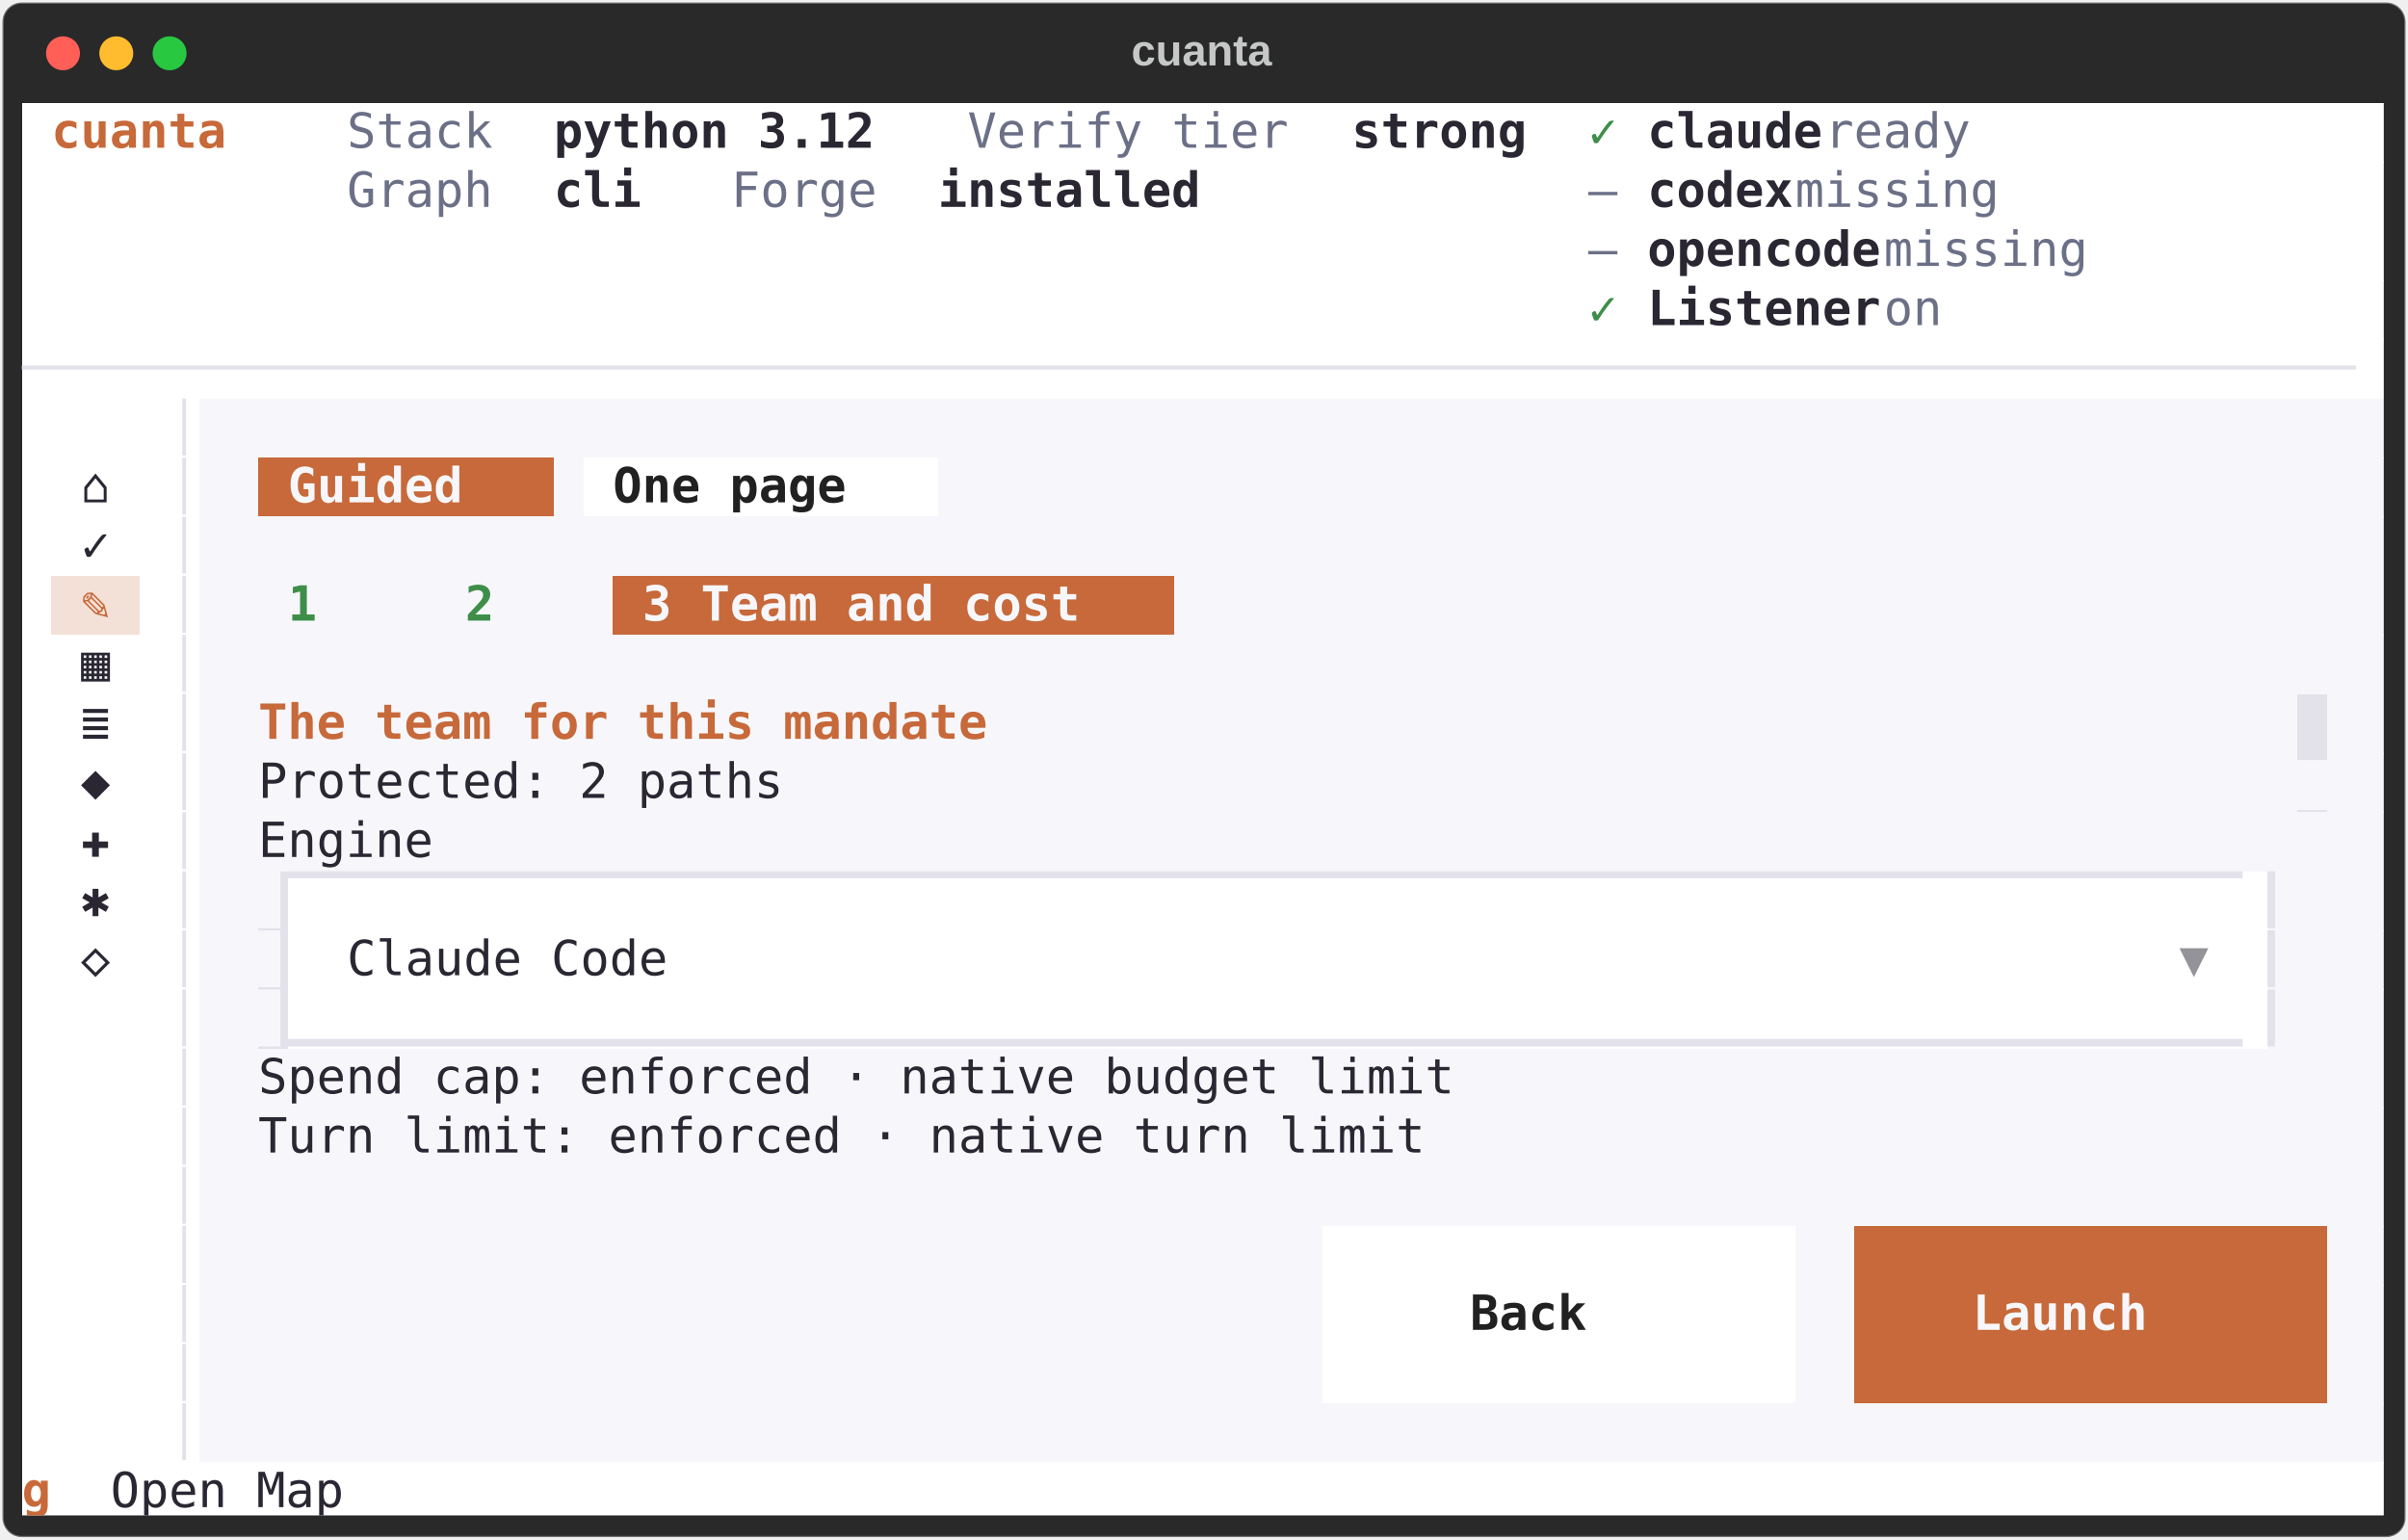
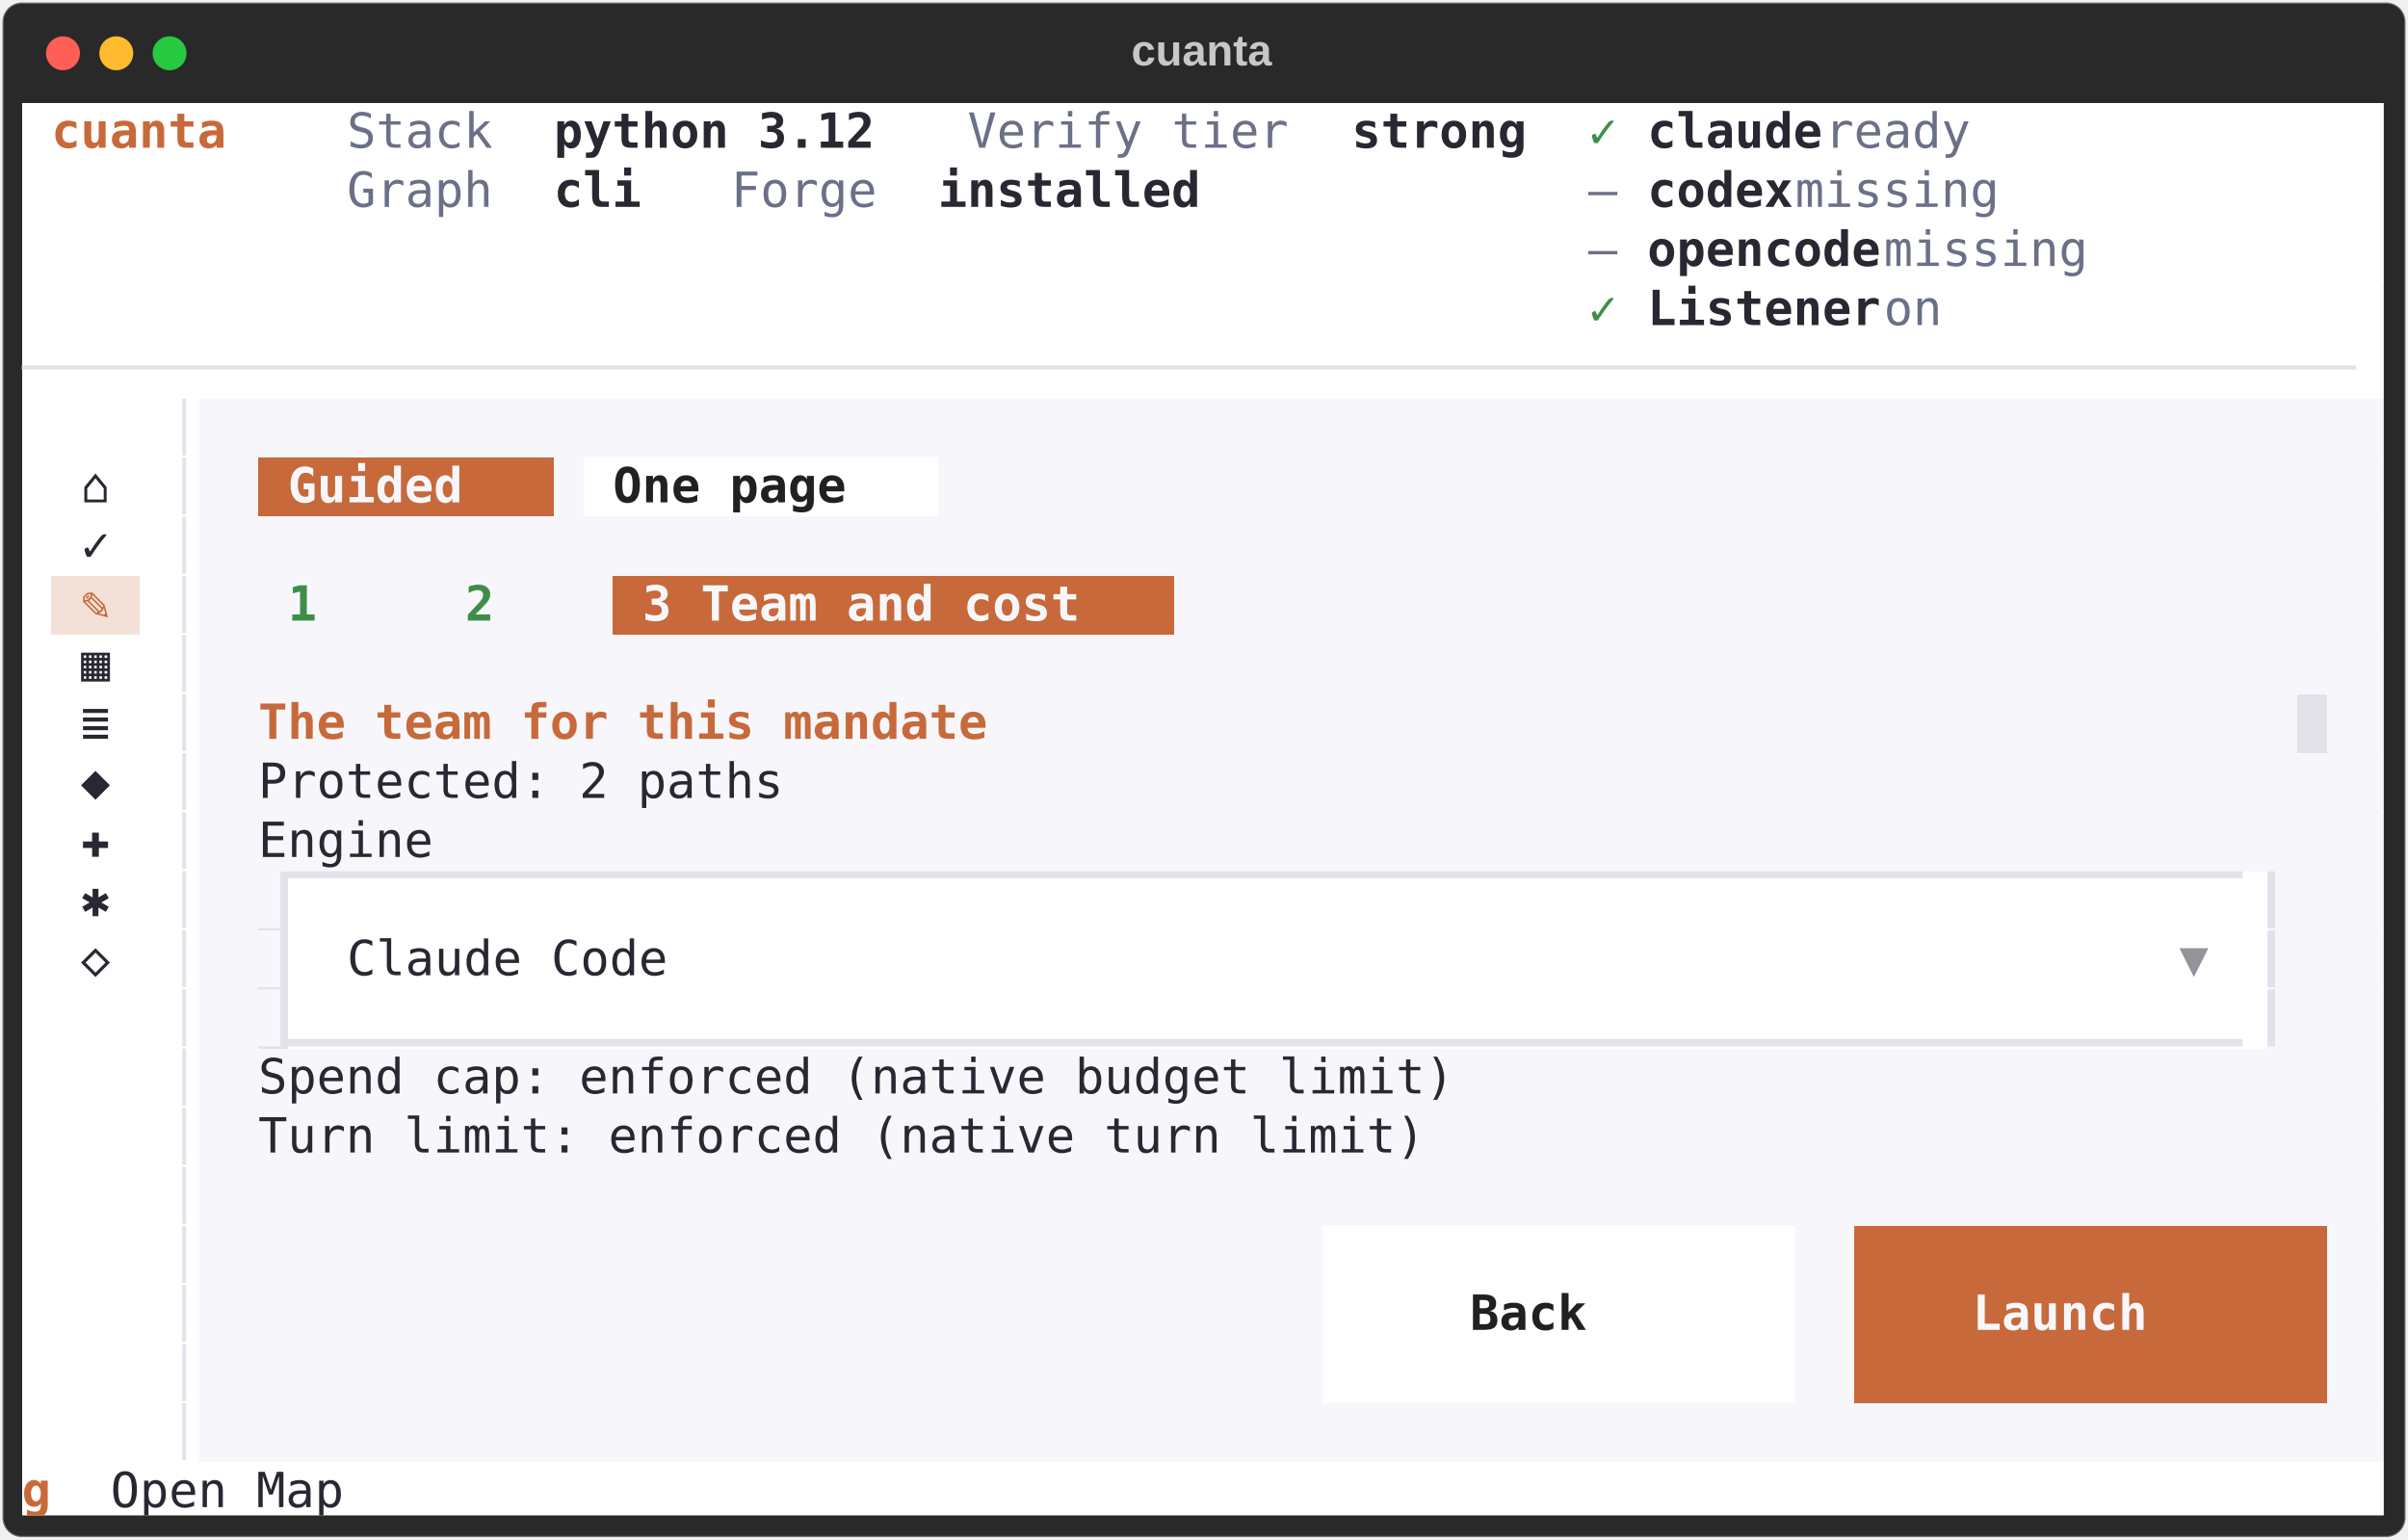
<svg xmlns="http://www.w3.org/2000/svg" class="rich-terminal" viewBox="0 0 994 635.6">
  <style>

    @font-face {
        font-family: "Fira Code";
        src: local("FiraCode-Regular"),
                url("https://cdnjs.cloudflare.com/ajax/libs/firacode/6.2.0/woff2/FiraCode-Regular.woff2") format("woff2"),
                url("https://cdnjs.cloudflare.com/ajax/libs/firacode/6.2.0/woff/FiraCode-Regular.woff") format("woff");
        font-style: normal;
        font-weight: 400;
    }
    @font-face {
        font-family: "Fira Code";
        src: local("FiraCode-Bold"),
                url("https://cdnjs.cloudflare.com/ajax/libs/firacode/6.2.0/woff2/FiraCode-Bold.woff2") format("woff2"),
                url("https://cdnjs.cloudflare.com/ajax/libs/firacode/6.2.0/woff/FiraCode-Bold.woff") format("woff");
        font-style: bold;
        font-weight: 700;
    }

    .terminal-matrix {
        font-family: Fira Code, monospace;
        font-size: 20px;
        line-height: 24.4px;
        font-variant-east-asian: full-width;
    }

    .terminal-title {
        font-size: 18px;
        font-weight: bold;
        font-family: arial;
    }

    .terminal-r1 { fill: #c5c8c6 }
.terminal-r2 { fill: #c7693a;font-weight: bold }
.terminal-r3 { fill: #6b7087 }
.terminal-r4 { fill: #2a2733;font-weight: bold }
.terminal-r5 { fill: #2a2733 }
.terminal-r6 { fill: #3e8e4a }
.terminal-r7 { fill: #e3e1ea }
.terminal-r8 { fill: #f7f7fb;font-weight: bold }
.terminal-r9 { fill: #212121;font-weight: bold }
.terminal-r10 { fill: #3e8e4a;font-weight: bold }
.terminal-r11 { fill: #f7f7fb }
.terminal-r12 { fill: #949399 }
.terminal-r13 { fill: #bf404f }
.terminal-r14 { fill: #c8693a;font-weight: bold }
    </style>
  <defs>
    <clipPath id="terminal-clip-terminal">
      <rect x="0" y="0" width="975.0" height="584.6" />
    </clipPath>
    <clipPath id="terminal-line-0">
      <rect x="0" y="1.5" width="976" height="24.65" />
    </clipPath>
    <clipPath id="terminal-line-1">
      <rect x="0" y="25.9" width="976" height="24.65" />
    </clipPath>
    <clipPath id="terminal-line-2">
      <rect x="0" y="50.3" width="976" height="24.65" />
    </clipPath>
    <clipPath id="terminal-line-3">
      <rect x="0" y="74.7" width="976" height="24.65" />
    </clipPath>
    <clipPath id="terminal-line-4">
      <rect x="0" y="99.1" width="976" height="24.65" />
    </clipPath>
    <clipPath id="terminal-line-5">
      <rect x="0" y="123.5" width="976" height="24.65" />
    </clipPath>
    <clipPath id="terminal-line-6">
      <rect x="0" y="147.9" width="976" height="24.65" />
    </clipPath>
    <clipPath id="terminal-line-7">
      <rect x="0" y="172.3" width="976" height="24.65" />
    </clipPath>
    <clipPath id="terminal-line-8">
      <rect x="0" y="196.7" width="976" height="24.65" />
    </clipPath>
    <clipPath id="terminal-line-9">
      <rect x="0" y="221.1" width="976" height="24.65" />
    </clipPath>
    <clipPath id="terminal-line-10">
      <rect x="0" y="245.5" width="976" height="24.65" />
    </clipPath>
    <clipPath id="terminal-line-11">
      <rect x="0" y="269.9" width="976" height="24.65" />
    </clipPath>
    <clipPath id="terminal-line-12">
      <rect x="0" y="294.3" width="976" height="24.65" />
    </clipPath>
    <clipPath id="terminal-line-13">
      <rect x="0" y="318.7" width="976" height="24.65" />
    </clipPath>
    <clipPath id="terminal-line-14">
      <rect x="0" y="343.1" width="976" height="24.65" />
    </clipPath>
    <clipPath id="terminal-line-15">
      <rect x="0" y="367.5" width="976" height="24.65" />
    </clipPath>
    <clipPath id="terminal-line-16">
      <rect x="0" y="391.9" width="976" height="24.65" />
    </clipPath>
    <clipPath id="terminal-line-17">
      <rect x="0" y="416.3" width="976" height="24.65" />
    </clipPath>
    <clipPath id="terminal-line-18">
      <rect x="0" y="440.7" width="976" height="24.65" />
    </clipPath>
    <clipPath id="terminal-line-19">
      <rect x="0" y="465.1" width="976" height="24.65" />
    </clipPath>
    <clipPath id="terminal-line-20">
      <rect x="0" y="489.5" width="976" height="24.65" />
    </clipPath>
    <clipPath id="terminal-line-21">
      <rect x="0" y="513.9" width="976" height="24.65" />
    </clipPath>
    <clipPath id="terminal-line-22">
      <rect x="0" y="538.3" width="976" height="24.65" />
    </clipPath>
  </defs>
  <rect fill="#292929" stroke="rgba(255,255,255,0.35)" stroke-width="1" x="1" y="1" width="992" height="633.6" rx="8" />
  <text class="terminal-title" fill="#c5c8c6" text-anchor="middle" x="496" y="27">cuanta</text>
  <g transform="translate(26,22)">
    <circle cx="0" cy="0" r="7" fill="#ff5f57" />
    <circle cx="22" cy="0" r="7" fill="#febc2e" />
    <circle cx="44" cy="0" r="7" fill="#28c840" />
  </g>
  <g transform="translate(9, 41)" clip-path="url(#terminal-clip-terminal)">
    <rect fill="#ffffff" x="0" y="1.5" width="12.2" height="24.65" shape-rendering="crispEdges" />
    <rect fill="#ffffff" x="12.2" y="1.5" width="73.2" height="24.65" shape-rendering="crispEdges" />
    <rect fill="#ffffff" x="85.4" y="1.5" width="48.8" height="24.65" shape-rendering="crispEdges" />
    <rect fill="#ffffff" x="134.2" y="1.5" width="85.4" height="24.65" shape-rendering="crispEdges" />
    <rect fill="#ffffff" x="219.6" y="1.5" width="146.4" height="24.65" shape-rendering="crispEdges" />
    <rect fill="#ffffff" x="366" y="1.5" width="24.4" height="24.65" shape-rendering="crispEdges" />
    <rect fill="#ffffff" x="390.4" y="1.5" width="158.6" height="24.65" shape-rendering="crispEdges" />
    <rect fill="#ffffff" x="549" y="1.5" width="85.4" height="24.65" shape-rendering="crispEdges" />
    <rect fill="#ffffff" x="634.4" y="1.5" width="12.2" height="24.65" shape-rendering="crispEdges" />
    <rect fill="#ffffff" x="646.6" y="1.5" width="24.4" height="24.65" shape-rendering="crispEdges" />
    <rect fill="#ffffff" x="671" y="1.5" width="73.2" height="24.65" shape-rendering="crispEdges" />
    <rect fill="#ffffff" x="744.2" y="1.5" width="85.4" height="24.65" shape-rendering="crispEdges" />
    <rect fill="#ffffff" x="829.6" y="1.5" width="146.4" height="24.65" shape-rendering="crispEdges" />
    <rect fill="#ffffff" x="0" y="25.9" width="134.2" height="24.65" shape-rendering="crispEdges" />
    <rect fill="#ffffff" x="134.2" y="25.9" width="85.4" height="24.65" shape-rendering="crispEdges" />
    <rect fill="#ffffff" x="219.6" y="25.9" width="48.8" height="24.65" shape-rendering="crispEdges" />
    <rect fill="#ffffff" x="268.4" y="25.9" width="24.4" height="24.65" shape-rendering="crispEdges" />
    <rect fill="#ffffff" x="292.8" y="25.9" width="85.4" height="24.65" shape-rendering="crispEdges" />
    <rect fill="#ffffff" x="378.2" y="25.9" width="122" height="24.65" shape-rendering="crispEdges" />
    <rect fill="#ffffff" x="500.2" y="25.9" width="146.4" height="24.65" shape-rendering="crispEdges" />
    <rect fill="#ffffff" x="646.6" y="25.9" width="24.4" height="24.65" shape-rendering="crispEdges" />
    <rect fill="#ffffff" x="671" y="25.9" width="61" height="24.65" shape-rendering="crispEdges" />
    <rect fill="#ffffff" x="732" y="25.9" width="109.8" height="24.65" shape-rendering="crispEdges" />
    <rect fill="#ffffff" x="841.8" y="25.9" width="134.2" height="24.65" shape-rendering="crispEdges" />
    <rect fill="#ffffff" x="0" y="50.3" width="134.2" height="24.65" shape-rendering="crispEdges" />
    <rect fill="#ffffff" x="134.2" y="50.3" width="512.4" height="24.65" shape-rendering="crispEdges" />
    <rect fill="#ffffff" x="646.6" y="50.3" width="24.4" height="24.65" shape-rendering="crispEdges" />
    <rect fill="#ffffff" x="671" y="50.3" width="97.6" height="24.65" shape-rendering="crispEdges" />
    <rect fill="#ffffff" x="768.6" y="50.3" width="109.8" height="24.65" shape-rendering="crispEdges" />
    <rect fill="#ffffff" x="878.4" y="50.3" width="97.6" height="24.65" shape-rendering="crispEdges" />
    <rect fill="#ffffff" x="0" y="74.7" width="134.2" height="24.65" shape-rendering="crispEdges" />
    <rect fill="#ffffff" x="134.2" y="74.7" width="512.4" height="24.65" shape-rendering="crispEdges" />
    <rect fill="#ffffff" x="646.6" y="74.7" width="24.4" height="24.65" shape-rendering="crispEdges" />
    <rect fill="#ffffff" x="671" y="74.7" width="97.6" height="24.65" shape-rendering="crispEdges" />
    <rect fill="#ffffff" x="768.6" y="74.7" width="48.8" height="24.65" shape-rendering="crispEdges" />
    <rect fill="#ffffff" x="817.4" y="74.7" width="158.6" height="24.65" shape-rendering="crispEdges" />
    <rect fill="#ffffff" x="0" y="99.1" width="976" height="24.65" shape-rendering="crispEdges" />
    <rect fill="#ffffff" x="0" y="123.5" width="61" height="24.65" shape-rendering="crispEdges" />
    <rect fill="#ffffff" x="61" y="123.5" width="12.2" height="24.65" shape-rendering="crispEdges" />
    <rect fill="#f7f7fb" x="73.2" y="123.5" width="902.8" height="24.65" shape-rendering="crispEdges" />
    <rect fill="#ffffff" x="0" y="147.9" width="24.4" height="24.65" shape-rendering="crispEdges" />
    <rect fill="#ffffff" x="24.4" y="147.9" width="12.2" height="24.65" shape-rendering="crispEdges" />
    <rect fill="#ffffff" x="36.6" y="147.9" width="24.4" height="24.65" shape-rendering="crispEdges" />
    <rect fill="#ffffff" x="61" y="147.9" width="12.2" height="24.65" shape-rendering="crispEdges" />
    <rect fill="#f7f7fb" x="73.2" y="147.9" width="24.4" height="24.65" shape-rendering="crispEdges" />
    <rect fill="#c7693a" x="97.6" y="147.9" width="12.2" height="24.65" shape-rendering="crispEdges" />
    <rect fill="#c7693a" x="109.8" y="147.9" width="97.6" height="24.65" shape-rendering="crispEdges" />
    <rect fill="#c7693a" x="207.4" y="147.9" width="12.2" height="24.65" shape-rendering="crispEdges" />
    <rect fill="#f7f7fb" x="219.6" y="147.9" width="12.2" height="24.65" shape-rendering="crispEdges" />
    <rect fill="#ffffff" x="231.8" y="147.9" width="12.2" height="24.65" shape-rendering="crispEdges" />
    <rect fill="#ffffff" x="244" y="147.9" width="122" height="24.65" shape-rendering="crispEdges" />
    <rect fill="#ffffff" x="366" y="147.9" width="12.2" height="24.65" shape-rendering="crispEdges" />
    <rect fill="#f7f7fb" x="378.2" y="147.9" width="597.8" height="24.65" shape-rendering="crispEdges" />
    <rect fill="#ffffff" x="0" y="172.3" width="24.4" height="24.65" shape-rendering="crispEdges" />
    <rect fill="#ffffff" x="24.4" y="172.3" width="12.2" height="24.65" shape-rendering="crispEdges" />
    <rect fill="#ffffff" x="36.6" y="172.3" width="24.4" height="24.65" shape-rendering="crispEdges" />
    <rect fill="#ffffff" x="61" y="172.3" width="12.2" height="24.65" shape-rendering="crispEdges" />
    <rect fill="#f7f7fb" x="73.2" y="172.3" width="902.8" height="24.65" shape-rendering="crispEdges" />
    <rect fill="#ffffff" x="0" y="196.7" width="12.2" height="24.65" shape-rendering="crispEdges" />
    <rect fill="#f3e1d7" x="12.2" y="196.7" width="12.2" height="24.65" shape-rendering="crispEdges" />
    <rect fill="#f3e1d7" x="24.4" y="196.7" width="12.2" height="24.65" shape-rendering="crispEdges" />
    <rect fill="#f3e1d7" x="36.6" y="196.7" width="12.2" height="24.65" shape-rendering="crispEdges" />
    <rect fill="#ffffff" x="48.8" y="196.7" width="12.2" height="24.65" shape-rendering="crispEdges" />
    <rect fill="#ffffff" x="61" y="196.7" width="12.2" height="24.65" shape-rendering="crispEdges" />
    <rect fill="#f7f7fb" x="73.2" y="196.7" width="36.6" height="24.65" shape-rendering="crispEdges" />
    <rect fill="#f7f7fb" x="109.8" y="196.7" width="36.6" height="24.65" shape-rendering="crispEdges" />
    <rect fill="#f7f7fb" x="146.4" y="196.7" width="36.6" height="24.65" shape-rendering="crispEdges" />
    <rect fill="#f7f7fb" x="183" y="196.7" width="36.6" height="24.65" shape-rendering="crispEdges" />
    <rect fill="#f7f7fb" x="219.6" y="196.7" width="24.4" height="24.65" shape-rendering="crispEdges" />
    <rect fill="#c7693a" x="244" y="196.7" width="12.2" height="24.65" shape-rendering="crispEdges" />
    <rect fill="#c7693a" x="256.2" y="196.7" width="207.4" height="24.65" shape-rendering="crispEdges" />
    <rect fill="#c7693a" x="463.6" y="196.7" width="12.2" height="24.65" shape-rendering="crispEdges" />
    <rect fill="#f7f7fb" x="475.8" y="196.7" width="500.2" height="24.65" shape-rendering="crispEdges" />
    <rect fill="#ffffff" x="0" y="221.1" width="24.4" height="24.65" shape-rendering="crispEdges" />
    <rect fill="#ffffff" x="24.4" y="221.1" width="12.2" height="24.65" shape-rendering="crispEdges" />
    <rect fill="#ffffff" x="36.6" y="221.1" width="24.4" height="24.65" shape-rendering="crispEdges" />
    <rect fill="#ffffff" x="61" y="221.1" width="12.2" height="24.65" shape-rendering="crispEdges" />
    <rect fill="#f7f7fb" x="73.2" y="221.1" width="902.8" height="24.65" shape-rendering="crispEdges" />
    <rect fill="#ffffff" x="0" y="245.5" width="24.4" height="24.65" shape-rendering="crispEdges" />
    <rect fill="#ffffff" x="24.4" y="245.5" width="12.2" height="24.65" shape-rendering="crispEdges" />
    <rect fill="#ffffff" x="36.6" y="245.5" width="24.4" height="24.65" shape-rendering="crispEdges" />
    <rect fill="#ffffff" x="61" y="245.5" width="12.2" height="24.65" shape-rendering="crispEdges" />
    <rect fill="#f7f7fb" x="73.2" y="245.5" width="24.4" height="24.65" shape-rendering="crispEdges" />
    <rect fill="#f7f7fb" x="97.6" y="245.5" width="305" height="24.65" shape-rendering="crispEdges" />
    <rect fill="#f7f7fb" x="402.6" y="245.5" width="536.8" height="24.65" shape-rendering="crispEdges" />
    <rect fill="#e3e1ea" x="939.4" y="245.5" width="12.2" height="24.65" shape-rendering="crispEdges" />
    <rect fill="#f7f7fb" x="951.6" y="245.5" width="24.4" height="24.65" shape-rendering="crispEdges" />
    <rect fill="#ffffff" x="0" y="269.9" width="24.4" height="24.65" shape-rendering="crispEdges" />
    <rect fill="#ffffff" x="24.4" y="269.9" width="12.2" height="24.65" shape-rendering="crispEdges" />
    <rect fill="#ffffff" x="36.6" y="269.9" width="24.4" height="24.65" shape-rendering="crispEdges" />
    <rect fill="#ffffff" x="61" y="269.9" width="12.2" height="24.65" shape-rendering="crispEdges" />
    <rect fill="#f7f7fb" x="73.2" y="269.9" width="24.4" height="24.65" shape-rendering="crispEdges" />
    <rect fill="#f7f7fb" x="97.6" y="269.9" width="219.6" height="24.65" shape-rendering="crispEdges" />
    <rect fill="#f7f7fb" x="317.2" y="269.9" width="622.2" height="24.65" shape-rendering="crispEdges" />
-     <rect fill="#e3e1ea" x="939.4" y="269.9" width="12.2" height="24.65" shape-rendering="crispEdges" />
+     <rect fill="#f7f7fb" x="939.4" y="269.9" width="12.2" height="24.65" shape-rendering="crispEdges" />
    <rect fill="#f7f7fb" x="951.6" y="269.9" width="24.4" height="24.65" shape-rendering="crispEdges" />
    <rect fill="#ffffff" x="0" y="294.3" width="24.4" height="24.65" shape-rendering="crispEdges" />
    <rect fill="#ffffff" x="24.4" y="294.3" width="12.2" height="24.65" shape-rendering="crispEdges" />
    <rect fill="#ffffff" x="36.6" y="294.3" width="24.4" height="24.65" shape-rendering="crispEdges" />
    <rect fill="#ffffff" x="61" y="294.3" width="12.2" height="24.65" shape-rendering="crispEdges" />
    <rect fill="#f7f7fb" x="73.2" y="294.3" width="24.4" height="24.65" shape-rendering="crispEdges" />
    <rect fill="#f7f7fb" x="97.6" y="294.3" width="73.2" height="24.65" shape-rendering="crispEdges" />
    <rect fill="#f7f7fb" x="170.8" y="294.3" width="768.6" height="24.65" shape-rendering="crispEdges" />
    <rect fill="#f7f7fb" x="939.4" y="294.3" width="12.2" height="24.65" shape-rendering="crispEdges" />
    <rect fill="#f7f7fb" x="951.6" y="294.3" width="24.4" height="24.65" shape-rendering="crispEdges" />
    <rect fill="#ffffff" x="0" y="318.7" width="24.4" height="24.65" shape-rendering="crispEdges" />
    <rect fill="#ffffff" x="24.4" y="318.7" width="12.2" height="24.65" shape-rendering="crispEdges" />
    <rect fill="#ffffff" x="36.6" y="318.7" width="24.4" height="24.65" shape-rendering="crispEdges" />
    <rect fill="#ffffff" x="61" y="318.7" width="12.2" height="24.65" shape-rendering="crispEdges" />
    <rect fill="#f7f7fb" x="73.2" y="318.7" width="24.4" height="24.65" shape-rendering="crispEdges" />
    <rect fill="#e3e1ea" x="97.6" y="318.7" width="12.2" height="24.65" shape-rendering="crispEdges" />
    <rect fill="#ffffff" x="109.8" y="318.7" width="817.4" height="24.65" shape-rendering="crispEdges" />
    <rect fill="#f7f7fb" x="927.2" y="318.7" width="12.2" height="24.65" shape-rendering="crispEdges" />
    <rect fill="#f7f7fb" x="939.4" y="318.7" width="12.2" height="24.65" shape-rendering="crispEdges" />
    <rect fill="#f7f7fb" x="951.6" y="318.7" width="24.4" height="24.65" shape-rendering="crispEdges" />
    <rect fill="#ffffff" x="0" y="343.1" width="24.4" height="24.65" shape-rendering="crispEdges" />
    <rect fill="#ffffff" x="24.4" y="343.1" width="12.2" height="24.65" shape-rendering="crispEdges" />
    <rect fill="#ffffff" x="36.6" y="343.1" width="24.4" height="24.65" shape-rendering="crispEdges" />
    <rect fill="#ffffff" x="61" y="343.1" width="12.2" height="24.65" shape-rendering="crispEdges" />
    <rect fill="#f7f7fb" x="73.2" y="343.1" width="24.4" height="24.65" shape-rendering="crispEdges" />
    <rect fill="#e3e1ea" x="97.6" y="343.1" width="12.2" height="24.65" shape-rendering="crispEdges" />
    <rect fill="#ffffff" x="109.8" y="343.1" width="24.4" height="24.65" shape-rendering="crispEdges" />
    <rect fill="#ffffff" x="134.2" y="343.1" width="134.2" height="24.65" shape-rendering="crispEdges" />
    <rect fill="#ffffff" x="268.4" y="343.1" width="622.2" height="24.65" shape-rendering="crispEdges" />
    <rect fill="#ffffff" x="890.6" y="343.1" width="12.2" height="24.65" shape-rendering="crispEdges" />
    <rect fill="#ffffff" x="902.8" y="343.1" width="24.4" height="24.65" shape-rendering="crispEdges" />
    <rect fill="#f7f7fb" x="927.2" y="343.1" width="12.2" height="24.65" shape-rendering="crispEdges" />
    <rect fill="#f7f7fb" x="939.4" y="343.1" width="12.2" height="24.65" shape-rendering="crispEdges" />
    <rect fill="#f7f7fb" x="951.6" y="343.1" width="24.4" height="24.65" shape-rendering="crispEdges" />
    <rect fill="#ffffff" x="0" y="367.5" width="61" height="24.65" shape-rendering="crispEdges" />
    <rect fill="#ffffff" x="61" y="367.5" width="12.2" height="24.65" shape-rendering="crispEdges" />
    <rect fill="#f7f7fb" x="73.2" y="367.5" width="24.4" height="24.65" shape-rendering="crispEdges" />
    <rect fill="#e3e1ea" x="97.6" y="367.5" width="12.2" height="24.65" shape-rendering="crispEdges" />
    <rect fill="#ffffff" x="109.8" y="367.5" width="817.4" height="24.65" shape-rendering="crispEdges" />
    <rect fill="#f7f7fb" x="927.2" y="367.5" width="12.2" height="24.65" shape-rendering="crispEdges" />
    <rect fill="#f7f7fb" x="939.4" y="367.5" width="12.2" height="24.65" shape-rendering="crispEdges" />
    <rect fill="#f7f7fb" x="951.6" y="367.5" width="24.4" height="24.65" shape-rendering="crispEdges" />
    <rect fill="#ffffff" x="0" y="391.9" width="61" height="24.65" shape-rendering="crispEdges" />
    <rect fill="#ffffff" x="61" y="391.9" width="12.2" height="24.65" shape-rendering="crispEdges" />
    <rect fill="#f7f7fb" x="73.2" y="391.9" width="24.4" height="24.65" shape-rendering="crispEdges" />
    <rect fill="#f7f7fb" x="97.6" y="391.9" width="500.2" height="24.65" shape-rendering="crispEdges" />
    <rect fill="#f7f7fb" x="597.8" y="391.9" width="341.6" height="24.65" shape-rendering="crispEdges" />
    <rect fill="#f7f7fb" x="939.4" y="391.9" width="12.2" height="24.65" shape-rendering="crispEdges" />
    <rect fill="#f7f7fb" x="951.6" y="391.9" width="24.4" height="24.65" shape-rendering="crispEdges" />
    <rect fill="#ffffff" x="0" y="416.3" width="61" height="24.65" shape-rendering="crispEdges" />
    <rect fill="#ffffff" x="61" y="416.3" width="12.2" height="24.65" shape-rendering="crispEdges" />
    <rect fill="#f7f7fb" x="73.2" y="416.3" width="24.4" height="24.65" shape-rendering="crispEdges" />
    <rect fill="#f7f7fb" x="97.6" y="416.3" width="488" height="24.65" shape-rendering="crispEdges" />
    <rect fill="#f7f7fb" x="585.6" y="416.3" width="353.8" height="24.65" shape-rendering="crispEdges" />
    <rect fill="#f7f7fb" x="939.4" y="416.3" width="12.2" height="24.65" shape-rendering="crispEdges" />
    <rect fill="#f7f7fb" x="951.6" y="416.3" width="24.4" height="24.65" shape-rendering="crispEdges" />
    <rect fill="#ffffff" x="0" y="440.7" width="61" height="24.65" shape-rendering="crispEdges" />
    <rect fill="#ffffff" x="61" y="440.7" width="12.2" height="24.65" shape-rendering="crispEdges" />
    <rect fill="#f7f7fb" x="73.2" y="440.7" width="24.4" height="24.65" shape-rendering="crispEdges" />
    <rect fill="#f7f7fb" x="97.6" y="440.7" width="0" height="24.65" shape-rendering="crispEdges" />
    <rect fill="#f7f7fb" x="97.6" y="440.7" width="878.4" height="24.65" shape-rendering="crispEdges" />
    <rect fill="#ffffff" x="0" y="465.1" width="61" height="24.65" shape-rendering="crispEdges" />
    <rect fill="#ffffff" x="61" y="465.1" width="12.2" height="24.65" shape-rendering="crispEdges" />
    <rect fill="#f7f7fb" x="73.2" y="465.1" width="463.6" height="24.65" shape-rendering="crispEdges" />
    <rect fill="#ffffff" x="536.8" y="465.1" width="195.2" height="24.65" shape-rendering="crispEdges" />
    <rect fill="#f7f7fb" x="732" y="465.1" width="24.4" height="24.65" shape-rendering="crispEdges" />
    <rect fill="#c7693a" x="756.4" y="465.1" width="195.2" height="24.65" shape-rendering="crispEdges" />
    <rect fill="#f7f7fb" x="951.6" y="465.1" width="24.4" height="24.65" shape-rendering="crispEdges" />
    <rect fill="#ffffff" x="0" y="489.5" width="61" height="24.65" shape-rendering="crispEdges" />
    <rect fill="#ffffff" x="61" y="489.5" width="12.2" height="24.65" shape-rendering="crispEdges" />
    <rect fill="#f7f7fb" x="73.2" y="489.5" width="463.6" height="24.65" shape-rendering="crispEdges" />
    <rect fill="#ffffff" x="536.8" y="489.5" width="61" height="24.65" shape-rendering="crispEdges" />
    <rect fill="#ffffff" x="597.8" y="489.5" width="73.2" height="24.65" shape-rendering="crispEdges" />
    <rect fill="#ffffff" x="671" y="489.5" width="61" height="24.65" shape-rendering="crispEdges" />
    <rect fill="#f7f7fb" x="732" y="489.5" width="24.4" height="24.65" shape-rendering="crispEdges" />
    <rect fill="#c7693a" x="756.4" y="489.5" width="48.8" height="24.65" shape-rendering="crispEdges" />
    <rect fill="#c7693a" x="805.2" y="489.5" width="97.6" height="24.65" shape-rendering="crispEdges" />
    <rect fill="#c7693a" x="902.8" y="489.5" width="48.8" height="24.65" shape-rendering="crispEdges" />
    <rect fill="#f7f7fb" x="951.6" y="489.5" width="24.4" height="24.65" shape-rendering="crispEdges" />
    <rect fill="#ffffff" x="0" y="513.9" width="61" height="24.65" shape-rendering="crispEdges" />
    <rect fill="#ffffff" x="61" y="513.9" width="12.2" height="24.65" shape-rendering="crispEdges" />
    <rect fill="#f7f7fb" x="73.2" y="513.9" width="463.6" height="24.65" shape-rendering="crispEdges" />
    <rect fill="#ffffff" x="536.8" y="513.9" width="195.2" height="24.65" shape-rendering="crispEdges" />
    <rect fill="#f7f7fb" x="732" y="513.9" width="24.4" height="24.65" shape-rendering="crispEdges" />
    <rect fill="#c7693a" x="756.4" y="513.9" width="195.2" height="24.65" shape-rendering="crispEdges" />
    <rect fill="#f7f7fb" x="951.6" y="513.9" width="24.4" height="24.65" shape-rendering="crispEdges" />
    <rect fill="#ffffff" x="0" y="538.3" width="61" height="24.65" shape-rendering="crispEdges" />
    <rect fill="#ffffff" x="61" y="538.3" width="12.2" height="24.65" shape-rendering="crispEdges" />
    <rect fill="#f7f7fb" x="73.2" y="538.3" width="902.8" height="24.65" shape-rendering="crispEdges" />
    <rect fill="#ffffff" x="0" y="562.7" width="36.6" height="24.65" shape-rendering="crispEdges" />
    <rect fill="#ffffff" x="36.6" y="562.7" width="109.8" height="24.65" shape-rendering="crispEdges" />
    <rect fill="#ffffff" x="146.4" y="562.7" width="829.6" height="24.65" shape-rendering="crispEdges" />
    <g class="terminal-matrix">
      <text class="terminal-r2" x="12.2" y="20" textLength="73.2" clip-path="url(#terminal-line-0)">cuanta</text>
      <text class="terminal-r3" x="134.2" y="20" textLength="85.4" clip-path="url(#terminal-line-0)"> Stack </text>
      <text class="terminal-r4" x="219.6" y="20" textLength="146.4" clip-path="url(#terminal-line-0)">python 3.12 </text>
      <text class="terminal-r3" x="390.4" y="20" textLength="158.6" clip-path="url(#terminal-line-0)"> Verify tier </text>
      <text class="terminal-r4" x="549" y="20" textLength="85.4" clip-path="url(#terminal-line-0)">strong </text>
      <text class="terminal-r6" x="646.6" y="20" textLength="24.4" clip-path="url(#terminal-line-0)">✓ </text>
      <text class="terminal-r4" x="671" y="20" textLength="73.2" clip-path="url(#terminal-line-0)">claude</text>
      <text class="terminal-r3" x="744.2" y="20" textLength="85.4" clip-path="url(#terminal-line-0)">  ready</text>
      <text class="terminal-r1" x="976" y="20" textLength="12.2" clip-path="url(#terminal-line-0)">
</text>
      <text class="terminal-r3" x="134.2" y="44.4" textLength="85.4" clip-path="url(#terminal-line-1)"> Graph </text>
      <text class="terminal-r4" x="219.6" y="44.4" textLength="48.8" clip-path="url(#terminal-line-1)">cli </text>
      <text class="terminal-r3" x="292.8" y="44.4" textLength="85.4" clip-path="url(#terminal-line-1)"> Forge </text>
      <text class="terminal-r4" x="378.2" y="44.4" textLength="122" clip-path="url(#terminal-line-1)">installed </text>
      <text class="terminal-r3" x="646.6" y="44.4" textLength="24.4" clip-path="url(#terminal-line-1)">– </text>
      <text class="terminal-r4" x="671" y="44.4" textLength="61" clip-path="url(#terminal-line-1)">codex</text>
      <text class="terminal-r3" x="732" y="44.4" textLength="109.8" clip-path="url(#terminal-line-1)">  missing</text>
      <text class="terminal-r1" x="976" y="44.4" textLength="12.2" clip-path="url(#terminal-line-1)">
</text>
      <text class="terminal-r3" x="646.6" y="68.8" textLength="24.4" clip-path="url(#terminal-line-2)">– </text>
      <text class="terminal-r4" x="671" y="68.8" textLength="97.6" clip-path="url(#terminal-line-2)">opencode</text>
      <text class="terminal-r3" x="768.6" y="68.8" textLength="109.8" clip-path="url(#terminal-line-2)">  missing</text>
      <text class="terminal-r1" x="976" y="68.8" textLength="12.2" clip-path="url(#terminal-line-2)">
</text>
      <text class="terminal-r6" x="646.6" y="93.2" textLength="24.4" clip-path="url(#terminal-line-3)">✓ </text>
      <text class="terminal-r4" x="671" y="93.2" textLength="97.6" clip-path="url(#terminal-line-3)">Listener</text>
      <text class="terminal-r3" x="768.6" y="93.2" textLength="48.8" clip-path="url(#terminal-line-3)">  on</text>
      <text class="terminal-r1" x="976" y="93.2" textLength="12.2" clip-path="url(#terminal-line-3)">
</text>
      <text class="terminal-r7" x="0" y="117.6" textLength="976" clip-path="url(#terminal-line-4)">────────────────────────────────────────────────────────────────────────────────</text>
      <text class="terminal-r1" x="976" y="117.6" textLength="12.2" clip-path="url(#terminal-line-4)">
</text>
      <text class="terminal-r7" x="61" y="142" textLength="12.2" clip-path="url(#terminal-line-5)">│</text>
      <text class="terminal-r1" x="976" y="142" textLength="12.2" clip-path="url(#terminal-line-5)">
</text>
      <text class="terminal-r5" x="24.4" y="166.4" textLength="12.2" clip-path="url(#terminal-line-6)">⌂</text>
      <text class="terminal-r7" x="61" y="166.4" textLength="12.2" clip-path="url(#terminal-line-6)">│</text>
      <text class="terminal-r8" x="109.8" y="166.4" textLength="97.6" clip-path="url(#terminal-line-6)"> Guided </text>
      <text class="terminal-r9" x="244" y="166.4" textLength="122" clip-path="url(#terminal-line-6)"> One page </text>
      <text class="terminal-r1" x="976" y="166.4" textLength="12.2" clip-path="url(#terminal-line-6)">
</text>
      <text class="terminal-r5" x="24.4" y="190.8" textLength="12.2" clip-path="url(#terminal-line-7)">✓</text>
      <text class="terminal-r7" x="61" y="190.8" textLength="12.2" clip-path="url(#terminal-line-7)">│</text>
      <text class="terminal-r1" x="976" y="190.8" textLength="12.2" clip-path="url(#terminal-line-7)">
</text>
      <text class="terminal-r2" x="24.4" y="215.2" textLength="12.2" clip-path="url(#terminal-line-8)">✎</text>
      <text class="terminal-r7" x="61" y="215.2" textLength="12.2" clip-path="url(#terminal-line-8)">│</text>
      <text class="terminal-r10" x="109.8" y="215.2" textLength="36.6" clip-path="url(#terminal-line-8)"> 1 </text>
      <text class="terminal-r10" x="183" y="215.2" textLength="36.6" clip-path="url(#terminal-line-8)"> 2 </text>
      <text class="terminal-r8" x="256.2" y="215.2" textLength="207.4" clip-path="url(#terminal-line-8)"> 3 Team and cost </text>
      <text class="terminal-r1" x="976" y="215.2" textLength="12.2" clip-path="url(#terminal-line-8)">
</text>
      <text class="terminal-r5" x="24.4" y="239.6" textLength="12.2" clip-path="url(#terminal-line-9)">▦</text>
      <text class="terminal-r7" x="61" y="239.6" textLength="12.2" clip-path="url(#terminal-line-9)">│</text>
      <text class="terminal-r1" x="976" y="239.6" textLength="12.2" clip-path="url(#terminal-line-9)">
</text>
      <text class="terminal-r5" x="24.4" y="264" textLength="12.2" clip-path="url(#terminal-line-10)">≣</text>
      <text class="terminal-r7" x="61" y="264" textLength="12.2" clip-path="url(#terminal-line-10)">│</text>
      <text class="terminal-r2" x="97.6" y="264" textLength="305" clip-path="url(#terminal-line-10)">The team for this mandate</text>
      <text class="terminal-r1" x="976" y="264" textLength="12.2" clip-path="url(#terminal-line-10)">
</text>
      <text class="terminal-r5" x="24.4" y="288.4" textLength="12.2" clip-path="url(#terminal-line-11)">◆</text>
      <text class="terminal-r7" x="61" y="288.4" textLength="12.2" clip-path="url(#terminal-line-11)">│</text>
      <text class="terminal-r5" x="97.6" y="288.4" textLength="219.6" clip-path="url(#terminal-line-11)">Protected: 2 paths</text>
-       <text class="terminal-r11" x="939.4" y="288.4" textLength="12.2" clip-path="url(#terminal-line-11)">▇</text>
      <text class="terminal-r1" x="976" y="288.4" textLength="12.2" clip-path="url(#terminal-line-11)">
</text>
      <text class="terminal-r5" x="24.4" y="312.8" textLength="12.2" clip-path="url(#terminal-line-12)">✚</text>
      <text class="terminal-r7" x="61" y="312.8" textLength="12.2" clip-path="url(#terminal-line-12)">│</text>
      <text class="terminal-r5" x="97.6" y="312.8" textLength="73.2" clip-path="url(#terminal-line-12)">Engine</text>
      <text class="terminal-r1" x="976" y="312.8" textLength="12.2" clip-path="url(#terminal-line-12)">
</text>
      <text class="terminal-r5" x="24.4" y="337.2" textLength="12.2" clip-path="url(#terminal-line-13)">✱</text>
      <text class="terminal-r7" x="61" y="337.2" textLength="12.2" clip-path="url(#terminal-line-13)">│</text>
      <text class="terminal-r11" x="97.6" y="337.2" textLength="12.2" clip-path="url(#terminal-line-13)">▊</text>
      <text class="terminal-r7" x="109.8" y="337.2" textLength="817.4" clip-path="url(#terminal-line-13)">▔▔▔▔▔▔▔▔▔▔▔▔▔▔▔▔▔▔▔▔▔▔▔▔▔▔▔▔▔▔▔▔▔▔▔▔▔▔▔▔▔▔▔▔▔▔▔▔▔▔▔▔▔▔▔▔▔▔▔▔▔▔▔▔▔▔▔</text>
      <text class="terminal-r7" x="927.2" y="337.2" textLength="12.2" clip-path="url(#terminal-line-13)">▎</text>
      <text class="terminal-r1" x="976" y="337.2" textLength="12.2" clip-path="url(#terminal-line-13)">
</text>
      <text class="terminal-r5" x="24.4" y="361.6" textLength="12.2" clip-path="url(#terminal-line-14)">◇</text>
      <text class="terminal-r7" x="61" y="361.6" textLength="12.2" clip-path="url(#terminal-line-14)">│</text>
      <text class="terminal-r11" x="97.6" y="361.6" textLength="12.2" clip-path="url(#terminal-line-14)">▊</text>
      <text class="terminal-r5" x="134.2" y="361.6" textLength="134.2" clip-path="url(#terminal-line-14)">Claude Code</text>
      <text class="terminal-r12" x="890.6" y="361.6" textLength="12.2" clip-path="url(#terminal-line-14)">▼</text>
      <text class="terminal-r7" x="927.2" y="361.6" textLength="12.2" clip-path="url(#terminal-line-14)">▎</text>
      <text class="terminal-r1" x="976" y="361.6" textLength="12.2" clip-path="url(#terminal-line-14)">
</text>
      <text class="terminal-r7" x="61" y="386" textLength="12.2" clip-path="url(#terminal-line-15)">│</text>
      <text class="terminal-r11" x="97.6" y="386" textLength="12.2" clip-path="url(#terminal-line-15)">▊</text>
      <text class="terminal-r7" x="109.8" y="386" textLength="817.4" clip-path="url(#terminal-line-15)">▁▁▁▁▁▁▁▁▁▁▁▁▁▁▁▁▁▁▁▁▁▁▁▁▁▁▁▁▁▁▁▁▁▁▁▁▁▁▁▁▁▁▁▁▁▁▁▁▁▁▁▁▁▁▁▁▁▁▁▁▁▁▁▁▁▁▁</text>
      <text class="terminal-r7" x="927.2" y="386" textLength="12.2" clip-path="url(#terminal-line-15)">▎</text>
      <text class="terminal-r1" x="976" y="386" textLength="12.2" clip-path="url(#terminal-line-15)">
</text>
      <text class="terminal-r7" x="61" y="410.4" textLength="12.2" clip-path="url(#terminal-line-16)">│</text>
-       <text class="terminal-r5" x="97.6" y="410.4" textLength="500.2" clip-path="url(#terminal-line-16)">Spend cap: enforced · native budget limit</text>
+       <text class="terminal-r5" x="97.6" y="410.4" textLength="500.2" clip-path="url(#terminal-line-16)">Spend cap: enforced (native budget limit)</text>
      <text class="terminal-r1" x="976" y="410.4" textLength="12.2" clip-path="url(#terminal-line-16)">
</text>
      <text class="terminal-r7" x="61" y="434.8" textLength="12.2" clip-path="url(#terminal-line-17)">│</text>
-       <text class="terminal-r5" x="97.6" y="434.8" textLength="488" clip-path="url(#terminal-line-17)">Turn limit: enforced · native turn limit</text>
+       <text class="terminal-r5" x="97.6" y="434.8" textLength="488" clip-path="url(#terminal-line-17)">Turn limit: enforced (native turn limit)</text>
      <text class="terminal-r1" x="976" y="434.8" textLength="12.2" clip-path="url(#terminal-line-17)">
</text>
      <text class="terminal-r7" x="61" y="459.2" textLength="12.2" clip-path="url(#terminal-line-18)">│</text>
      <text class="terminal-r1" x="976" y="459.2" textLength="12.2" clip-path="url(#terminal-line-18)">
</text>
      <text class="terminal-r7" x="61" y="483.6" textLength="12.2" clip-path="url(#terminal-line-19)">│</text>
      <text class="terminal-r1" x="976" y="483.6" textLength="12.2" clip-path="url(#terminal-line-19)">
</text>
      <text class="terminal-r7" x="61" y="508" textLength="12.2" clip-path="url(#terminal-line-20)">│</text>
      <text class="terminal-r9" x="597.8" y="508" textLength="73.2" clip-path="url(#terminal-line-20)"> Back </text>
      <text class="terminal-r8" x="805.2" y="508" textLength="97.6" clip-path="url(#terminal-line-20)"> Launch </text>
      <text class="terminal-r1" x="976" y="508" textLength="12.2" clip-path="url(#terminal-line-20)">
</text>
      <text class="terminal-r7" x="61" y="532.4" textLength="12.2" clip-path="url(#terminal-line-21)">│</text>
      <text class="terminal-r1" x="976" y="532.4" textLength="12.2" clip-path="url(#terminal-line-21)">
</text>
      <text class="terminal-r7" x="61" y="556.8" textLength="12.2" clip-path="url(#terminal-line-22)">│</text>
      <text class="terminal-r1" x="976" y="556.8" textLength="12.2" clip-path="url(#terminal-line-22)">
</text>
      <text class="terminal-r14" x="0" y="581.2" textLength="36.6" clip-path="url(#terminal-line-23)"> g </text>
      <text class="terminal-r5" x="36.6" y="581.2" textLength="109.8" clip-path="url(#terminal-line-23)">Open Map </text>
    </g>
  </g>
</svg>
